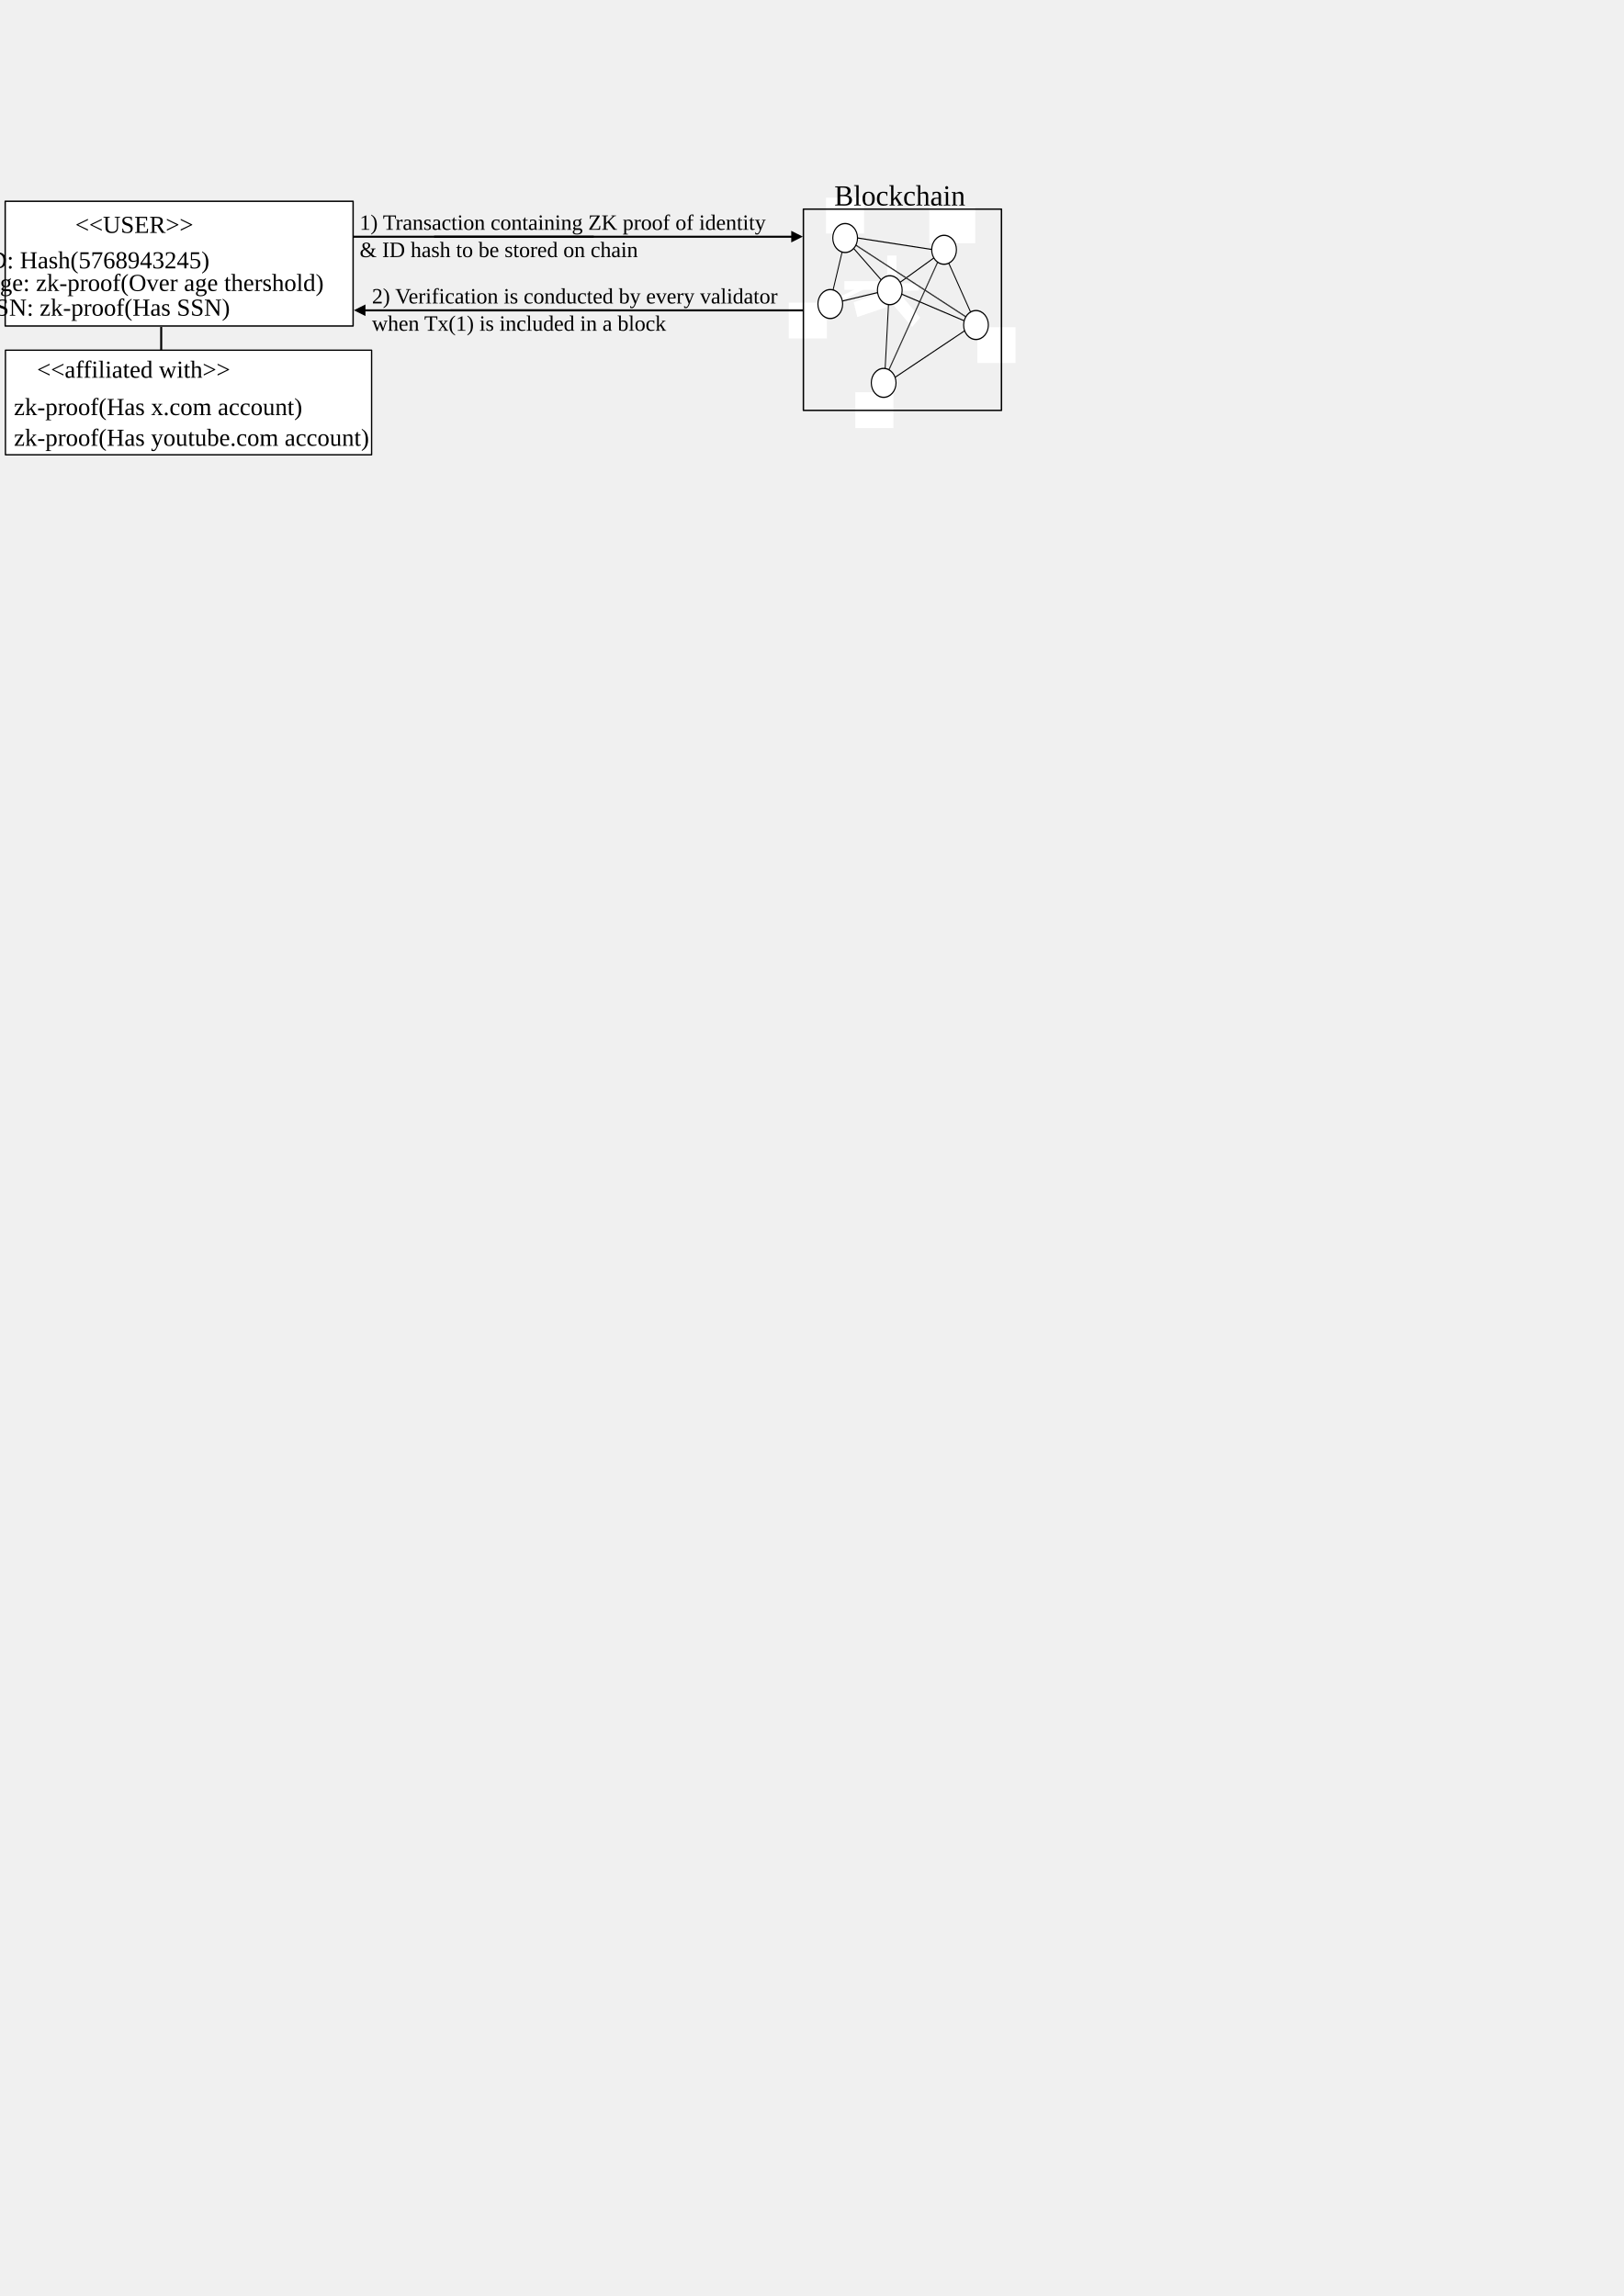
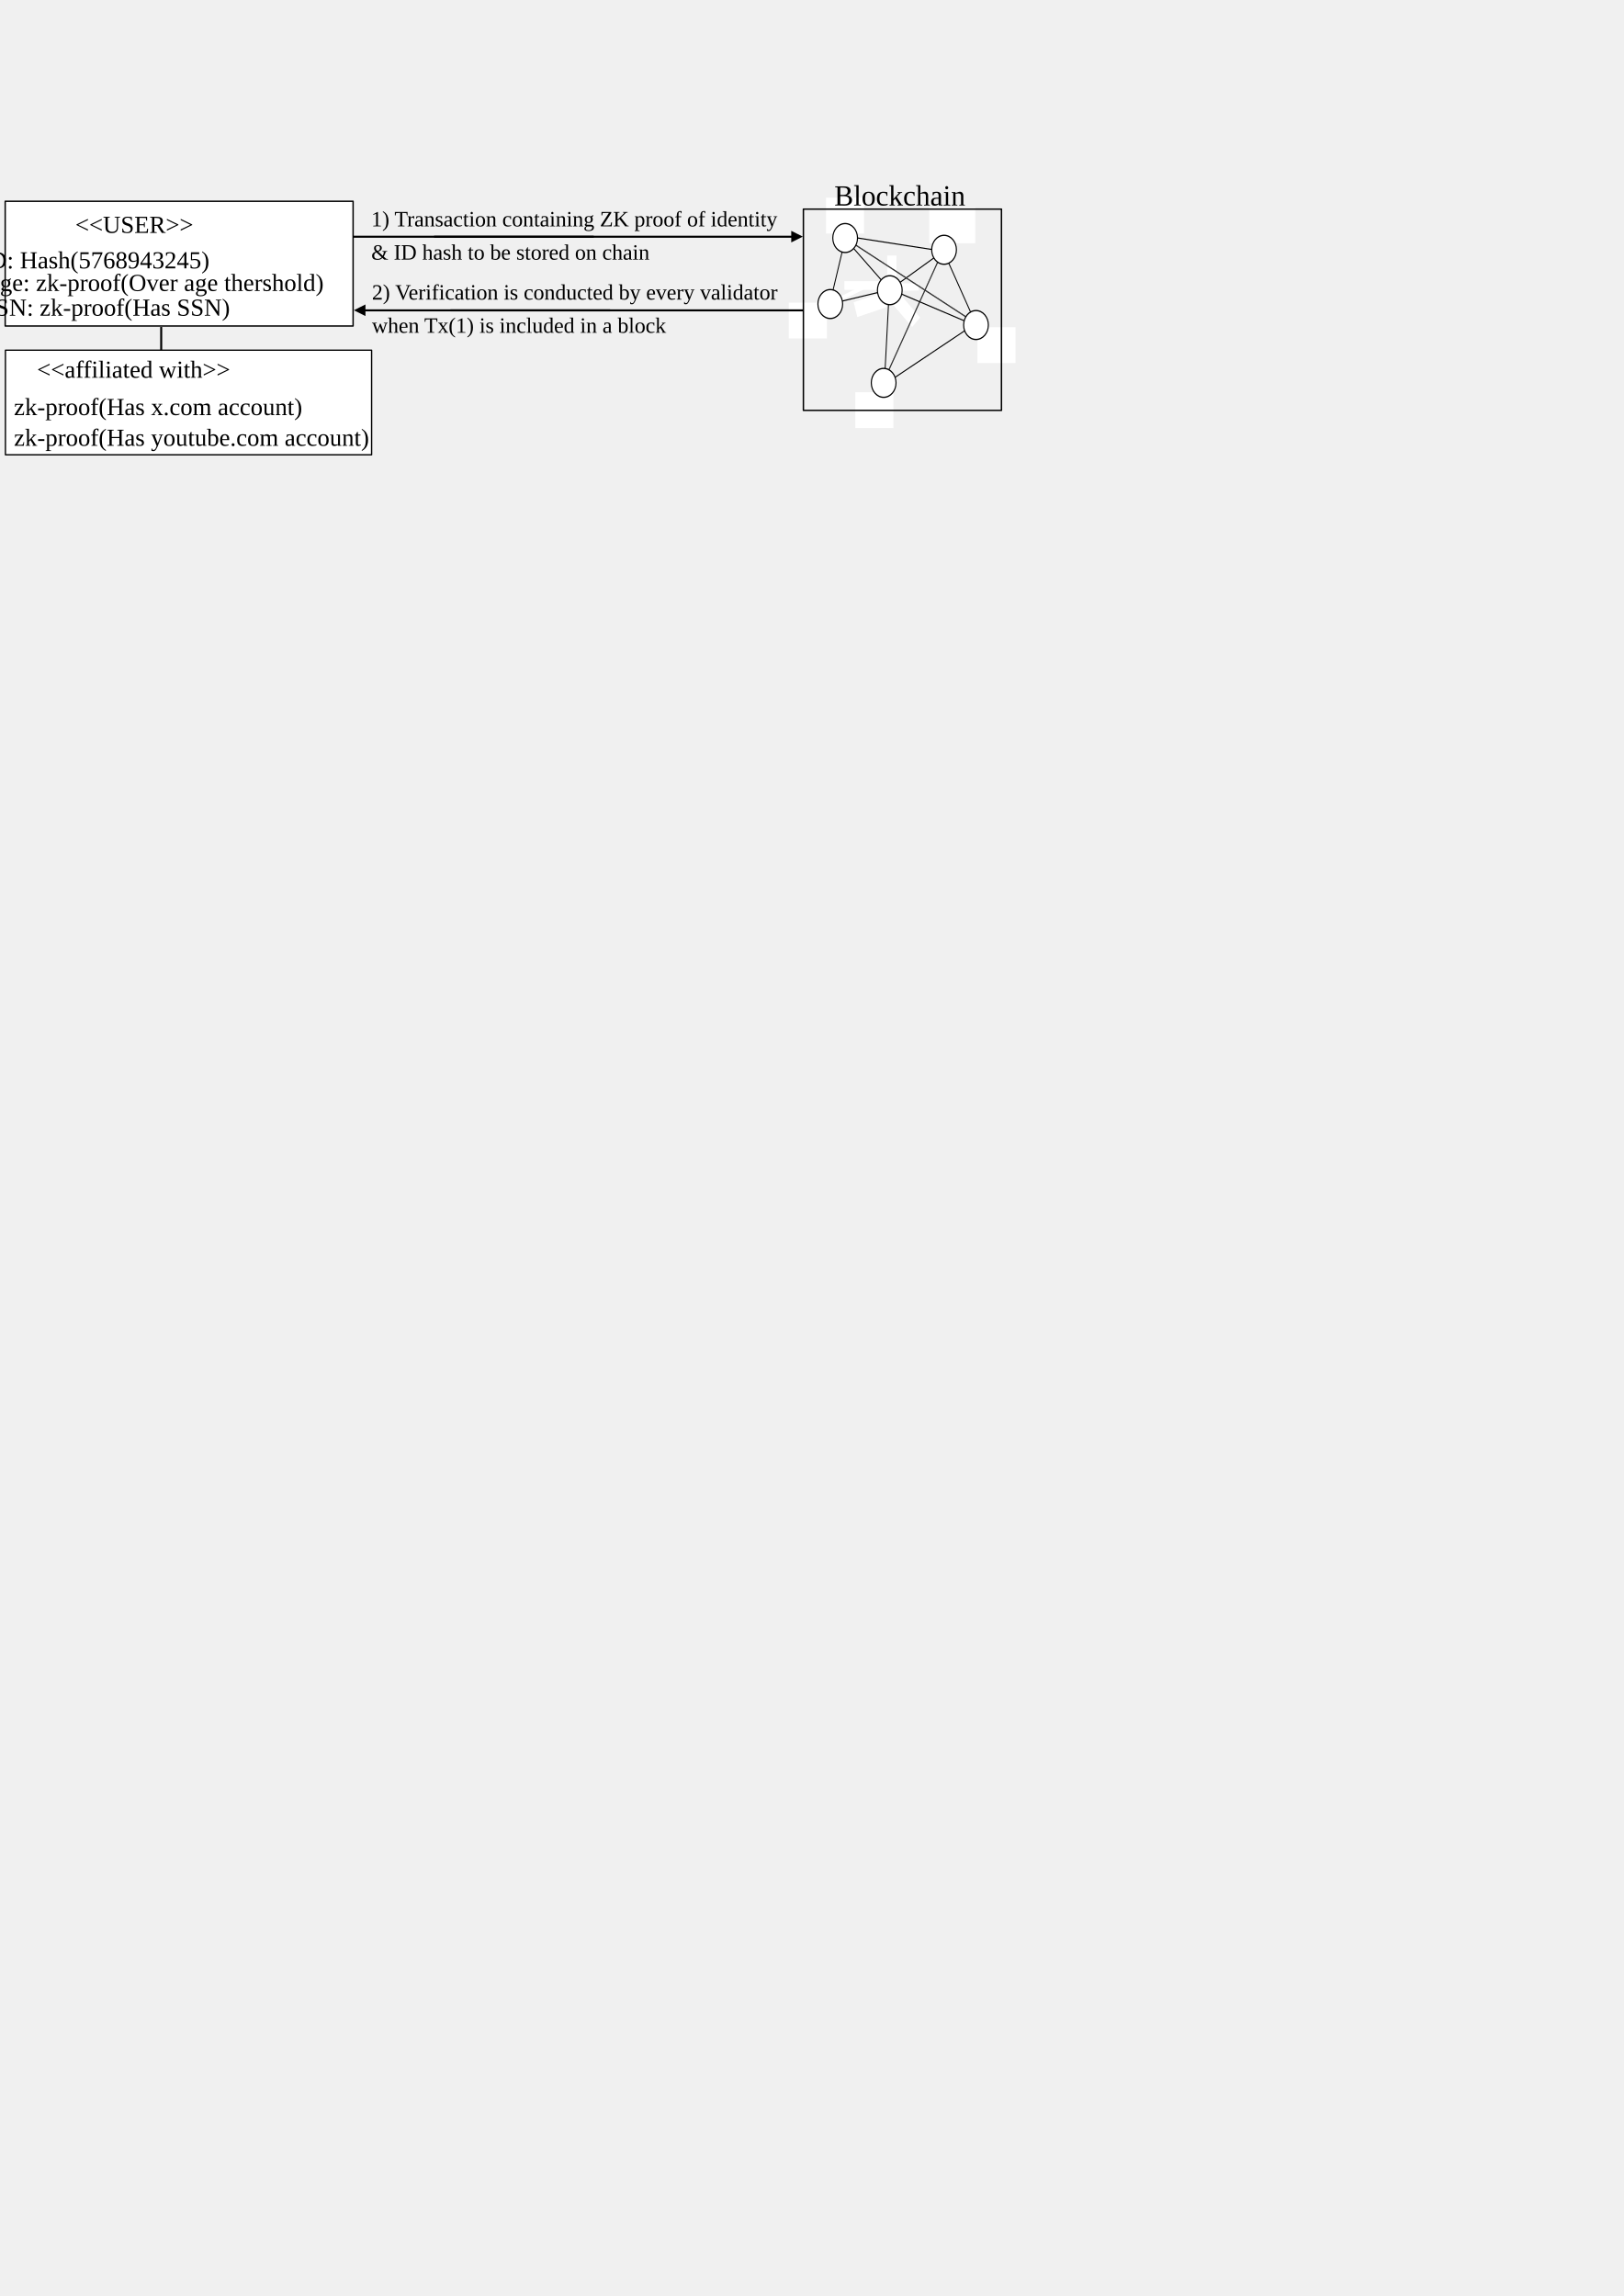
<svg xmlns="http://www.w3.org/2000/svg" width="210mm" height="297mm" viewBox="0 0 210 297" version="1.1" id="svg5">
  <defs id="defs2" />
  <g id="layer1">
    <rect style="fill:#000000;fill-opacity:1;stroke:none;stroke-width:0.046;stroke-linejoin:round;stroke-dasharray:none" id="rect1198" width="46.637" height="0.261" x="56.14" y="30.492" />
    <rect style="fill:#000000;fill-opacity:1;stroke:none;stroke-width:0.041;stroke-linejoin:round;stroke-dasharray:none" id="rect414" width="36.615" height="0.261" x="40.176" y="30.492" />
-     <text xml:space="preserve" style="font-style:italic;font-size:2.822px;font-family:'Times New Roman';-inkscape-font-specification:'Times New Roman,  Italic';fill:#000000;stroke:#000000;stroke-width:0;stroke-linejoin:round;stroke-miterlimit:4;stroke-dasharray:none;stroke-opacity:1" x="46.517" y="29.726" id="text1140">
-       <tspan style="font-style:normal;font-weight:normal;font-size:2.822px;stroke-width:0;stroke-miterlimit:4;stroke-dasharray:none" x="46.517" y="29.726" id="tspan590">1) Transaction containing ZK proof of identity</tspan>
-       <tspan style="font-style:normal;font-weight:normal;font-size:2.822px;stroke-width:0;stroke-miterlimit:4;stroke-dasharray:none" x="46.517" y="33.254" id="tspan462">&amp; ID hash to be stored on chain</tspan>
+     <text xml:space="preserve" style="font-style:italic;font-size:2.822px;font-family:'Times New Roman';-inkscape-font-specification:'Times New Roman,  Italic';fill:#000000;stroke:#000000;stroke-width:0;stroke-linejoin:round;stroke-miterlimit:4;stroke-dasharray:none;stroke-opacity:1" x="48.019" y="30.052" id="text1140">
+       <tspan style="font-style:normal;font-weight:normal;font-size:2.822px;stroke-width:0;stroke-miterlimit:4;stroke-dasharray:none" x="48.019" y="30.052" id="tspan590" dy="-0.77">1) Transaction containing ZK proof of identity</tspan>
+       <tspan style="font-style:normal;font-weight:normal;font-size:2.822px;stroke-width:0;stroke-miterlimit:4;stroke-dasharray:none" x="48.019" y="33.581" id="tspan462">&amp; ID hash to be stored on chain</tspan>
    </text>
    <rect style="fill:#000000;fill-opacity:1;stroke:none;stroke-width:0.038;stroke-linejoin:round;stroke-dasharray:none" id="rect589" width="32.371" height="0.261" x="46.538" y="40.017" />
    <path style="fill:#000000;stroke-width:0.16;stroke-linejoin:round" id="path424" d="m 242.388,18.758 -4.458,2.574 -4.458,2.574 0,-5.148 0,-5.148 4.458,2.574 z" transform="matrix(0.1682376,0,0,0.145698,63.05485,27.87498)" />
    <path style="fill:#000000;stroke-width:0.16;stroke-linejoin:round" id="path482" d="m 242.388,18.758 -4.458,2.574 -4.458,2.574 0,-5.148 0,-5.148 4.458,2.574 z" transform="matrix(-0.1682376,0,0,0.145698,86.54464,37.39991)" />
    <text xml:space="preserve" style="font-style:italic;font-size:3.175px;font-family:'Times New Roman';-inkscape-font-specification:'Times New Roman,  Italic';text-align:center;text-anchor:middle;fill:#000000;fill-opacity:1;stroke:none;stroke-width:0.05;stroke-linejoin:round;stroke-dasharray:none" x="9.738" y="25.837" id="text1006">
      <tspan id="tspan1004" style="font-style:normal;stroke-width:0.05" x="9.738" y="25.837" />
    </text>
-     <text xml:space="preserve" style="font-style:italic;font-size:2.822px;font-family:'Times New Roman';-inkscape-font-specification:'Times New Roman,  Italic';fill:#000000;stroke:#000000;stroke-width:0;stroke-linejoin:round;stroke-miterlimit:4;stroke-dasharray:none;stroke-opacity:1" x="48.104" y="39.251" id="text595">
-       <tspan style="font-style:normal;font-weight:normal;font-size:2.822px;stroke-width:0;stroke-miterlimit:4;stroke-dasharray:none" x="48.104" y="39.251" id="tspan593">2) Verification is conducted by every validator</tspan>
-       <tspan style="font-style:normal;font-weight:normal;font-size:2.822px;stroke-width:0;stroke-miterlimit:4;stroke-dasharray:none" x="48.104" y="42.779" id="tspan599">when Tx(1) is included in a block</tspan>
+     <text xml:space="preserve" style="font-style:italic;font-size:2.822px;font-family:'Times New Roman';-inkscape-font-specification:'Times New Roman,  Italic';fill:#000000;stroke:#000000;stroke-width:0;stroke-linejoin:round;stroke-miterlimit:4;stroke-dasharray:none;stroke-opacity:1" x="48.104" y="39.519" id="text595">
+       <tspan style="font-style:normal;font-weight:normal;font-size:2.822px;stroke-width:0;stroke-miterlimit:4;stroke-dasharray:none" x="48.104" y="39.519" id="tspan593" dy="-0.77">2) Verification is conducted by every validator</tspan>
+       <tspan style="font-style:normal;font-weight:normal;font-size:2.822px;stroke-width:0;stroke-miterlimit:4;stroke-dasharray:none" x="48.104" y="43.047" id="tspan599">when Tx(1) is included in a block</tspan>
    </text>
    <g id="g567">
      <g id="g587" transform="translate(-0.4118781,12.12562)">
        <rect style="fill:#ffffff;fill-opacity:1;stroke:#000000;stroke-width:0.182;stroke-linejoin:round" id="rect234" width="44.996" height="16.132" x="1.084" y="13.911" />
        <text xml:space="preserve" style="font-style:italic;font-size:3.175px;font-family:'Times New Roman';-inkscape-font-specification:'Times New Roman,  Italic';text-align:center;text-anchor:middle;fill:none;stroke:#000000;stroke-width:0.05;stroke-linejoin:round;stroke-dasharray:none" x="21.355" y="18.001" id="text290">
          <tspan id="tspan288" style="font-style:normal;font-weight:normal;fill:#000000;fill-opacity:1;stroke:none;stroke-width:0.05;stroke-dasharray:none" x="21.355" y="18.001">&lt;&lt;USER&gt;&gt;</tspan>
        </text>
        <text xml:space="preserve" style="font-style:italic;font-size:3.175px;font-family:'Times New Roman';-inkscape-font-specification:'Times New Roman,  Italic';text-align:center;text-anchor:middle;fill:#000000;fill-opacity:1;stroke:none;stroke-width:0.05;stroke-linejoin:round;stroke-dasharray:none" x="23.764" y="25.513" id="text1014">
          <tspan id="tspan1012" style="font-style:normal;stroke-width:0.05" x="23.764" y="25.513">Age: zk-proof(Over age thershold)</tspan>
        </text>
        <text xml:space="preserve" style="font-style:italic;font-size:3.175px;font-family:'Times New Roman';-inkscape-font-specification:'Times New Roman,  Italic';text-align:center;text-anchor:middle;fill:#000000;fill-opacity:1;stroke:none;stroke-width:0.05;stroke-linejoin:round;stroke-dasharray:none" x="16.302" y="22.592" id="text1018">
          <tspan id="tspan1016" style="font-style:normal;stroke-width:0.05" x="16.302" y="22.592">ID: Hash(5768943245)</tspan>
        </text>
        <text xml:space="preserve" style="font-style:italic;font-size:3.175px;font-family:'Times New Roman';-inkscape-font-specification:'Times New Roman,  Italic';text-align:center;text-anchor:middle;fill:#000000;fill-opacity:1;stroke:none;stroke-width:0.05;stroke-linejoin:round;stroke-dasharray:none" x="17.675" y="28.71" id="text1022">
          <tspan id="tspan1020" style="font-style:normal;stroke-width:0.05" x="17.675" y="28.71">SSN: zk-proof(Has SSN)</tspan>
        </text>
      </g>
      <rect style="fill:#000000;fill-opacity:1;stroke:none;stroke-width:0.022;stroke-linejoin:round;stroke-dasharray:none" id="rect2272" width="10.586" height="0.261" x="42.295" y="-20.979" transform="rotate(90)" />
      <g id="g595" transform="translate(-40.246,-10.66906)">
        <rect style="fill:#ffffff;fill-opacity:1;stroke:#000000;stroke-width:0.171;stroke-linejoin:round" id="rect2274" width="47.358" height="13.531" x="40.949" y="55.967" />
        <text xml:space="preserve" style="font-style:italic;font-size:3.175px;font-family:'Times New Roman';-inkscape-font-specification:'Times New Roman,  Italic';text-align:center;text-anchor:middle;fill:#000000;fill-opacity:1;stroke:none;stroke-width:0.05;stroke-linejoin:round;stroke-dasharray:none" x="61.101" y="59.533" id="text2270">
          <tspan id="tspan2268" style="font-style:normal;stroke-width:0.05" x="61.101" y="59.533">&lt;&lt;affiliated with&gt;&gt;</tspan>
        </text>
        <text xml:space="preserve" style="font-style:italic;font-size:3.175px;font-family:'Times New Roman';-inkscape-font-specification:'Times New Roman,  Italic';text-align:center;text-anchor:middle;fill:#ffffff;fill-opacity:1;stroke:none;stroke-width:0.05;stroke-linejoin:round;stroke-dasharray:none" x="42.049" y="64.365" id="text2280">
          <tspan id="tspan2278" style="font-style:normal;text-align:start;text-anchor:start;fill:#000000;fill-opacity:1;stroke-width:0.05" x="42.049" y="64.365">zk-proof(Has x.com account)</tspan>
          <tspan style="font-style:normal;text-align:start;text-anchor:start;fill:#000000;fill-opacity:1;stroke-width:0.05" x="42.049" y="68.335" id="tspan2282">zk-proof(Has youtube.com account)</tspan>
        </text>
      </g>
    </g>
    <g id="g1042" transform="translate(0,6.879167)">
      <g id="g554" transform="matrix(0.6547818,0,0,0.7660109,81.38965,16.42275)">
        <rect style="fill:#ffffff;fill-opacity:1;stroke:#000000;stroke-width:0.1;stroke-linejoin:round;stroke-dasharray:none" id="rect1415" width="23.425" height="0.086" x="-8.277" y="-43.79" transform="rotate(105.5295)" />
        <rect style="fill:#ffffff;fill-opacity:1;stroke:#000000;stroke-width:0.1;stroke-linejoin:round;stroke-dasharray:none" id="rect1417" width="23.425" height="0.086" x="32.801" y="-22.751" transform="rotate(44.31533)" />
        <rect style="fill:#ffffff;fill-opacity:1;stroke:none;stroke-width:0.119;stroke-linejoin:round;stroke-dasharray:none" id="rect1443" width="2.247" height="6.051" x="21.874" y="51.023" transform="rotate(-45.09798)" />
        <rect style="fill:#ffffff;fill-opacity:1;stroke:#000000;stroke-width:0.09;stroke-linejoin:round;stroke-dasharray:none" id="rect1455" width="30.946" height="0.115" x="-21.685" y="-60.368" transform="matrix(-0.4680134,0.8837214,-0.8876671,-0.4604858,0,0)" />
        <rect style="fill:#ffffff;fill-opacity:1;stroke:#000000;stroke-width:0.1;stroke-linejoin:round;stroke-dasharray:none" id="rect1419" width="23.425" height="0.086" x="-64.787" y="-3.812" transform="rotate(-172.4604)" />
        <rect style="fill:#ffffff;fill-opacity:1;stroke:none;stroke-width:0.217;stroke-linejoin:round;stroke-dasharray:none" id="rect1433" width="7.52" height="6.051" x="38.853" y="2.964" />
        <rect style="fill:#ffffff;fill-opacity:1;stroke:#000000;stroke-width:0.1;stroke-linejoin:round;stroke-dasharray:none" id="rect1421" width="23.425" height="0.086" x="10.779" y="-52.429" transform="rotate(93.50781)" />
        <rect style="fill:#ffffff;fill-opacity:1;stroke:#000000;stroke-width:0.1;stroke-linejoin:round;stroke-dasharray:none" id="rect1423" width="23.425" height="0.086" x="-48.487" y="-55.008" transform="rotate(150.2354)" />
        <rect style="fill:#ffffff;fill-opacity:1;stroke:none;stroke-width:0.217;stroke-linejoin:round;stroke-dasharray:none" id="rect1437" width="7.52" height="6.051" x="44.645" y="35.811" />
        <ellipse style="fill:#ffffff;fill-opacity:1;stroke:#000000;stroke-width:0.217;stroke-linejoin:round;stroke-dasharray:none" id="ellipse1294" cx="50.243" cy="34.234" rx="2.442" ry="2.442" />
        <rect style="fill:#ffffff;fill-opacity:1;stroke:#000000;stroke-width:0.1;stroke-linejoin:round;stroke-dasharray:none" id="rect1425" width="23.425" height="0.086" x="-75.437" y="0.291" transform="rotate(-159.9772)" />
        <rect style="fill:#ffffff;fill-opacity:1;stroke:#000000;stroke-width:0.1;stroke-linejoin:round;stroke-dasharray:none" id="rect1427" width="23.425" height="0.086" x="-58.58" y="49.395" transform="rotate(-117.5798)" />
        <rect style="fill:#ffffff;fill-opacity:1;stroke:none;stroke-width:0.217;stroke-linejoin:round;stroke-dasharray:none" id="rect1439" width="7.52" height="6.051" x="68.761" y="24.833" />
        <rect style="fill:#ffffff;fill-opacity:1;stroke:#000000;stroke-width:0.1;stroke-linejoin:round;stroke-dasharray:none" id="rect1429" width="23.425" height="0.086" x="-51.579" y="-28.502" transform="rotate(168.4014)" />
        <rect style="fill:#ffffff;fill-opacity:1;stroke:none;stroke-width:0.217;stroke-linejoin:round;stroke-dasharray:none" id="rect1435" width="7.52" height="6.051" x="31.506" y="20.684" />
        <rect style="fill:#ffffff;fill-opacity:1;stroke:#000000;stroke-width:0.1;stroke-linejoin:round;stroke-dasharray:none" id="rect1431" width="23.425" height="0.086" x="-52.231" y="-42.836" transform="rotate(148.2917)" />
        <rect style="fill:#ffffff;fill-opacity:1;stroke:none;stroke-width:0.238;stroke-linejoin:round;stroke-dasharray:none" id="rect1441" width="9.076" height="6.051" x="59.253" y="4.607" />
        <ellipse style="fill:#ffffff;fill-opacity:1;stroke:#000000;stroke-width:0.217;stroke-linejoin:round;stroke-dasharray:none" id="ellipse1219" cx="62.171" cy="11.761" rx="2.442" ry="2.442" />
        <rect style="fill:#ffffff;fill-opacity:1;stroke:none;stroke-width:0.127;stroke-linejoin:round;stroke-dasharray:none" id="rect1445" width="2.593" height="6.051" x="32.086" y="-42.926" transform="rotate(73.92643)" />
        <rect style="fill:#ffffff;fill-opacity:1;stroke:none;stroke-width:0.092;stroke-linejoin:round;stroke-dasharray:none" id="rect1449" width="1.815" height="4.495" x="50.955" y="12.732" />
        <rect style="fill:#ffffff;fill-opacity:1;stroke:none;stroke-width:0.107;stroke-linejoin:round;stroke-dasharray:none" id="rect1447" width="7.52" height="1.469" x="42.484" y="17.054" />
        <rect style="fill:#ffffff;fill-opacity:1;stroke:none;stroke-width:0.076;stroke-linejoin:round;stroke-dasharray:none" id="rect1451" width="1.251" height="4.494" x="18.524" y="-56.337" transform="matrix(0.04222953,0.9991079,-0.9997988,0.02005843,0,0)" />
        <ellipse style="fill:#ffffff;fill-opacity:1;stroke:#000000;stroke-width:0.217;stroke-linejoin:round;stroke-dasharray:none" id="ellipse1292" cx="51.453" cy="18.589" rx="2.442" ry="2.442" />
        <rect style="fill:#ffffff;fill-opacity:1;stroke:#000000;stroke-width:0.09;stroke-linejoin:round;stroke-dasharray:none" id="rect1453" width="30.946" height="0.115" x="42.356" y="-12.229" transform="matrix(0.8737421,0.4863895,-0.478946,0.8778444,0,0)" />
        <ellipse style="fill:#ffffff;fill-opacity:1;stroke:#000000;stroke-width:0.217;stroke-linejoin:round;stroke-dasharray:none" id="ellipse1071" cx="42.636" cy="9.773" rx="2.442" ry="2.442" />
        <ellipse style="fill:#ffffff;fill-opacity:1;stroke:#000000;stroke-width:0.217;stroke-linejoin:round;stroke-dasharray:none" id="ellipse1290" cx="68.481" cy="24.467" rx="2.442" ry="2.442" />
        <rect style="fill:#ffffff;fill-opacity:1;stroke:none;stroke-width:0.273;stroke-linejoin:round;stroke-dasharray:none;stroke-opacity:1" id="rect1746" width="5.878" height="0.692" x="29.825" y="34.256" transform="rotate(-22.78341)" />
        <ellipse style="fill:#ffffff;fill-opacity:1;stroke:#000000;stroke-width:0.217;stroke-linejoin:round;stroke-dasharray:none" id="circle1067" cx="39.697" cy="20.923" rx="2.442" ry="2.442" />
      </g>
      <text xml:space="preserve" style="font-style:italic;font-size:3.754px;font-family:'Times New Roman';-inkscape-font-specification:'Times New Roman,  Italic';fill:#ffffff;fill-opacity:1;stroke:none;stroke-width:0.106;stroke-linejoin:round;stroke-dasharray:none" x="108.772" y="19.543" id="text1540" transform="scale(0.9919493,1.008116)">
        <tspan id="tspan1538" style="font-style:normal;fill:#000000;fill-opacity:1;stroke:none;stroke-width:0.106;stroke-opacity:1" x="108.772" y="19.543">Blockchain</tspan>
      </text>
      <rect style="fill:none;fill-opacity:1;stroke:#000000;stroke-width:0.186;stroke-linejoin:round;stroke-opacity:1" id="rect608" width="25.615" height="26.033" x="103.907" y="20.173" />
    </g>
    <rect style="fill:#000000;fill-opacity:1;stroke:none;stroke-width:0.045;stroke-linejoin:round;stroke-dasharray:none" id="rect587" width="45.645" height="0.261" x="58.257" y="40.017" />
  </g>
</svg>
